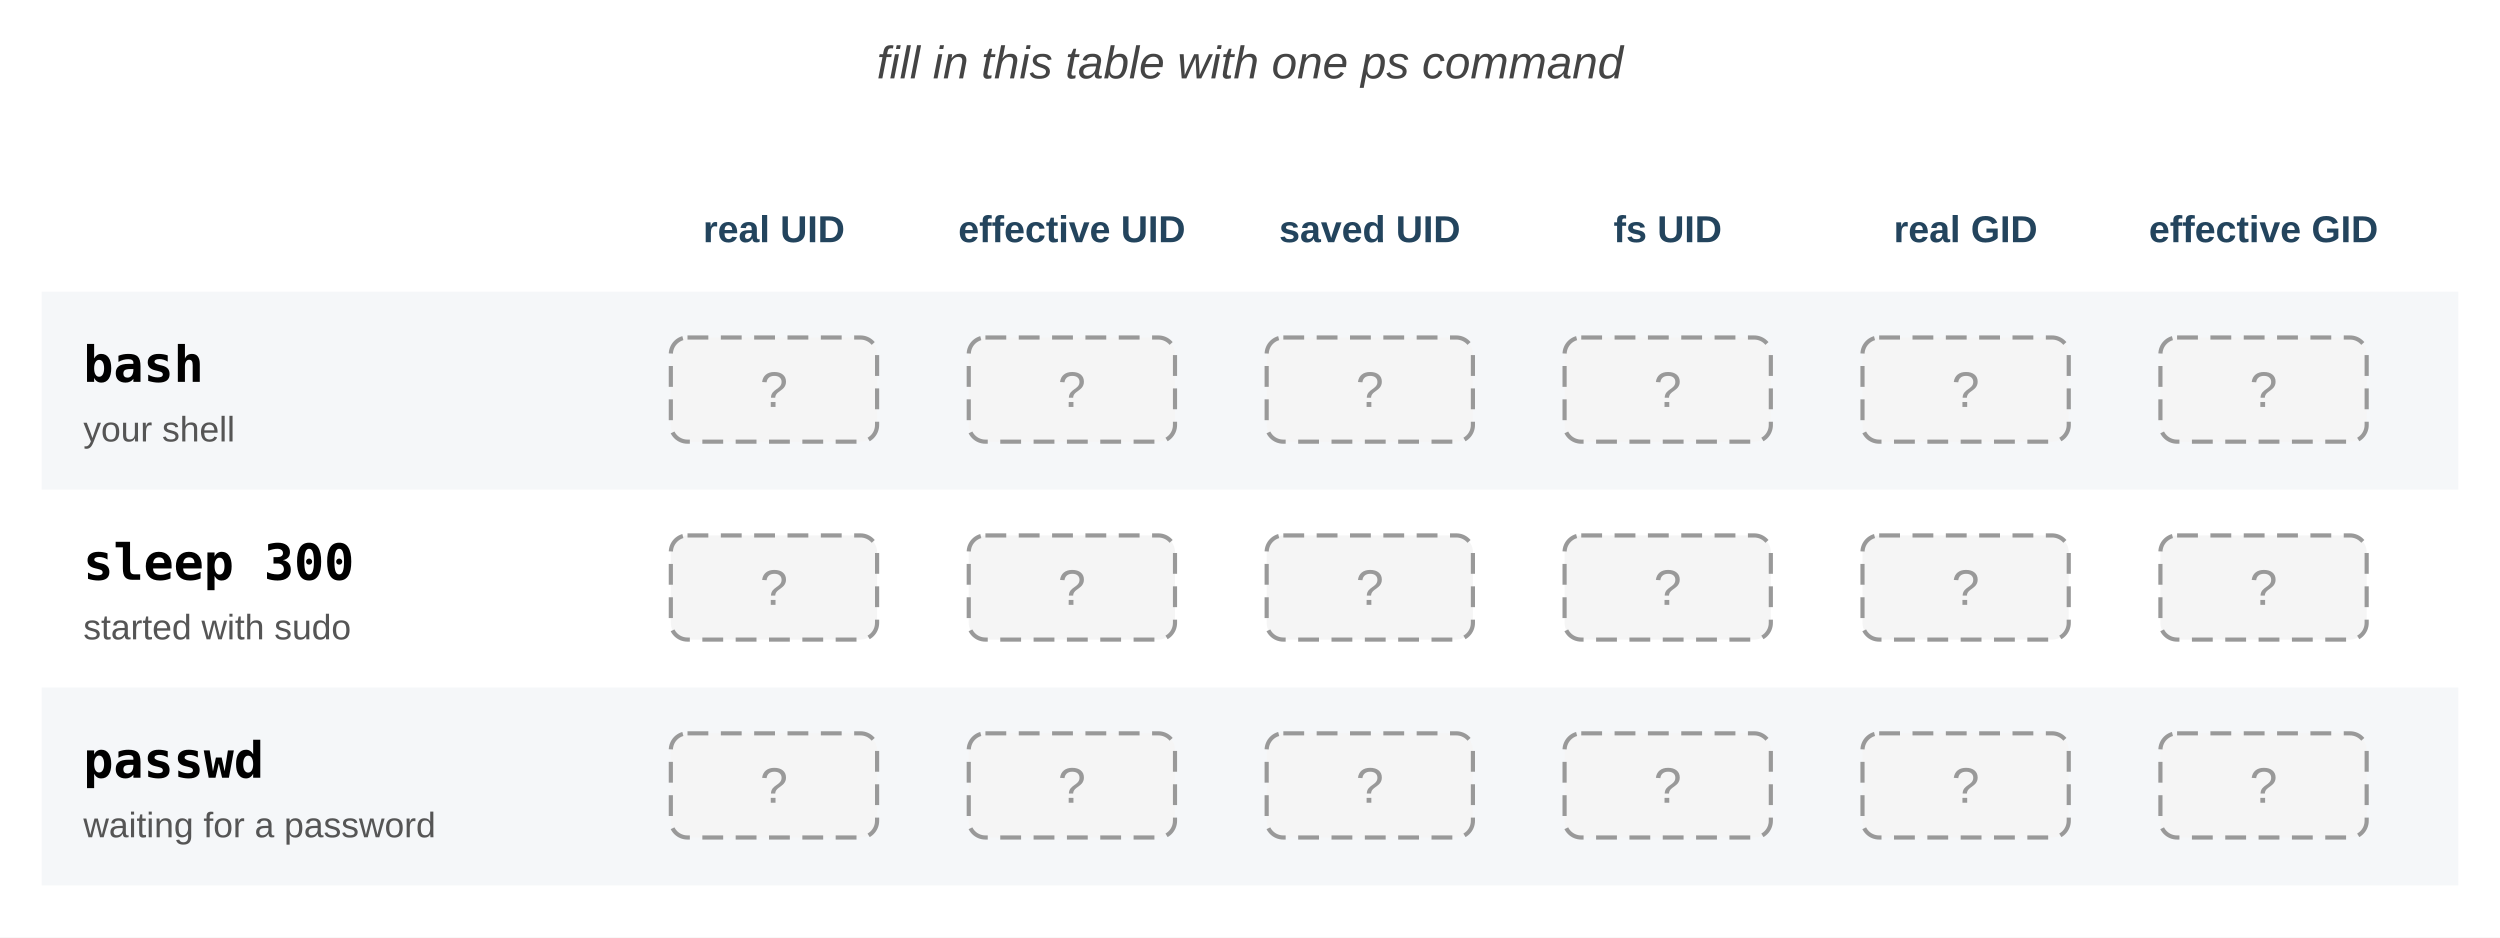
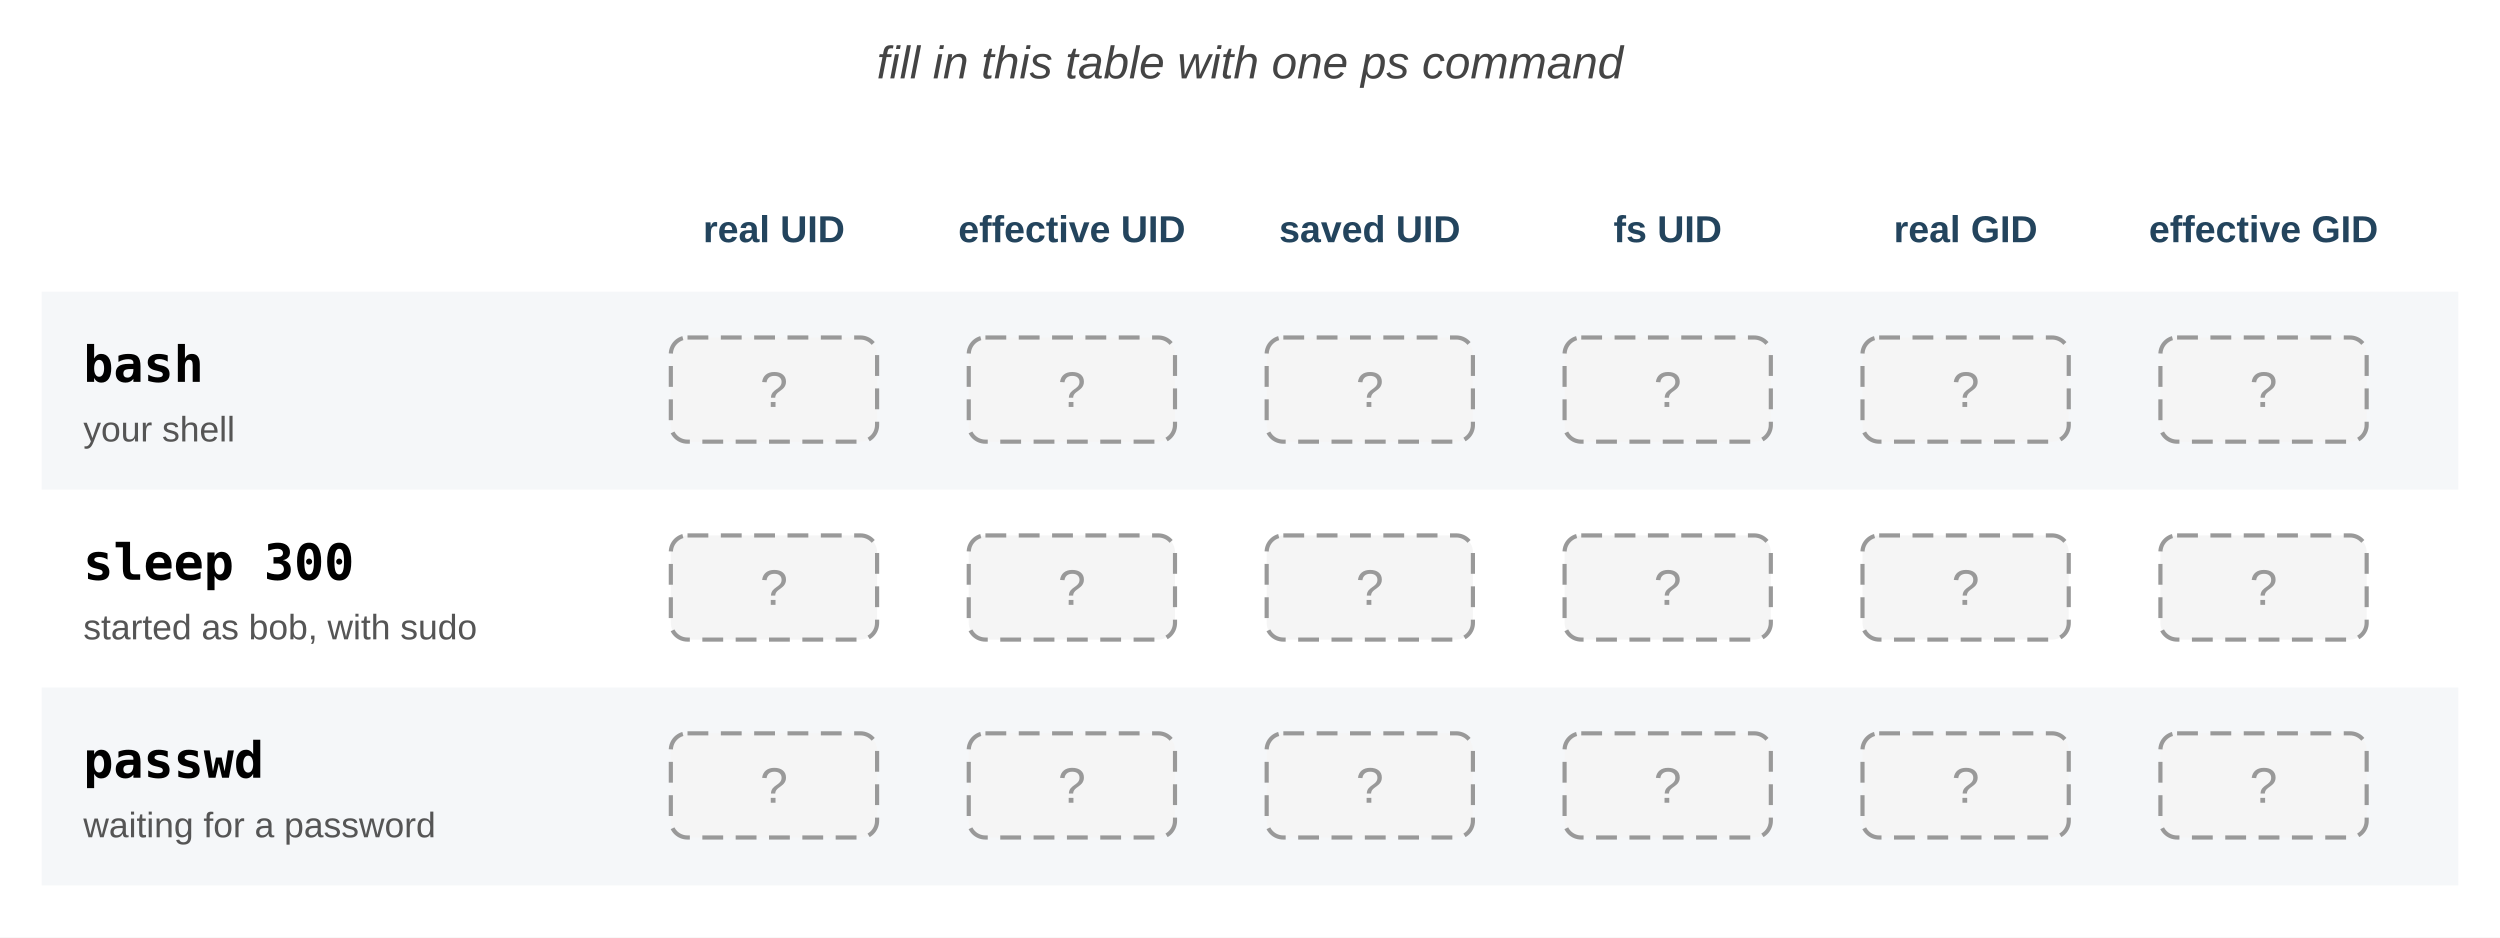
<svg xmlns="http://www.w3.org/2000/svg" width="1200" height="450" viewBox="0 0 1200 450">
  <defs />
  <rect width="100%" height="100%" fill="#ffffff" />
  <text x="600" y="30" font-family="Liberation Sans, Helvetica, Arial, sans-serif" font-size="22" fill="#444" text-anchor="middle" dominant-baseline="central" xml:space="preserve" font-style="italic">fill in this table with one ps command</text>
  <text x="371.5" y="110" font-family="Liberation Sans, Helvetica, Arial, sans-serif" font-size="18" fill="#23445d" text-anchor="middle" dominant-baseline="central" xml:space="preserve" font-weight="bold">real UID</text>
  <text x="514.5" y="110" font-family="Liberation Sans, Helvetica, Arial, sans-serif" font-size="18" fill="#23445d" text-anchor="middle" dominant-baseline="central" xml:space="preserve" font-weight="bold">effective UID</text>
  <text x="657.5" y="110" font-family="Liberation Sans, Helvetica, Arial, sans-serif" font-size="18" fill="#23445d" text-anchor="middle" dominant-baseline="central" xml:space="preserve" font-weight="bold">saved UID</text>
  <text x="800.5" y="110" font-family="Liberation Sans, Helvetica, Arial, sans-serif" font-size="18" fill="#23445d" text-anchor="middle" dominant-baseline="central" xml:space="preserve" font-weight="bold">fs UID</text>
  <text x="943.5" y="110" font-family="Liberation Sans, Helvetica, Arial, sans-serif" font-size="18" fill="#23445d" text-anchor="middle" dominant-baseline="central" xml:space="preserve" font-weight="bold">real GID</text>
  <text x="1086.5" y="110" font-family="Liberation Sans, Helvetica, Arial, sans-serif" font-size="18" fill="#23445d" text-anchor="middle" dominant-baseline="central" xml:space="preserve" font-weight="bold">effective GID</text>
  <rect x="20" y="140" width="1160" height="95" fill="#f5f7f9" />
  <text x="40" y="175" font-family="DejaVu Sans Mono, Menlo, Consolas, Liberation Mono, monospace" font-size="24" fill="#000" text-anchor="start" dominant-baseline="central" xml:space="preserve" font-weight="bold">bash</text>
  <text x="40" y="206" font-family="Liberation Sans, Helvetica, Arial, sans-serif" font-size="17" fill="#555" text-anchor="start" dominant-baseline="central" xml:space="preserve">your shell</text>
  <rect x="322" y="162" width="99" height="50" rx="8" fill="#f5f5f5" stroke="#999999" stroke-width="2" stroke-dasharray="10 6" />
  <text x="371.5" y="187.0" font-family="Liberation Sans, Helvetica, Arial, sans-serif" font-size="24" fill="#999999" text-anchor="middle" dominant-baseline="central" xml:space="preserve">?</text>
  <rect x="465" y="162" width="99" height="50" rx="8" fill="#f5f5f5" stroke="#999999" stroke-width="2" stroke-dasharray="10 6" />
  <text x="514.5" y="187.0" font-family="Liberation Sans, Helvetica, Arial, sans-serif" font-size="24" fill="#999999" text-anchor="middle" dominant-baseline="central" xml:space="preserve">?</text>
  <rect x="608" y="162" width="99" height="50" rx="8" fill="#f5f5f5" stroke="#999999" stroke-width="2" stroke-dasharray="10 6" />
  <text x="657.5" y="187.0" font-family="Liberation Sans, Helvetica, Arial, sans-serif" font-size="24" fill="#999999" text-anchor="middle" dominant-baseline="central" xml:space="preserve">?</text>
  <rect x="751" y="162" width="99" height="50" rx="8" fill="#f5f5f5" stroke="#999999" stroke-width="2" stroke-dasharray="10 6" />
  <text x="800.5" y="187.0" font-family="Liberation Sans, Helvetica, Arial, sans-serif" font-size="24" fill="#999999" text-anchor="middle" dominant-baseline="central" xml:space="preserve">?</text>
  <rect x="894" y="162" width="99" height="50" rx="8" fill="#f5f5f5" stroke="#999999" stroke-width="2" stroke-dasharray="10 6" />
  <text x="943.5" y="187.0" font-family="Liberation Sans, Helvetica, Arial, sans-serif" font-size="24" fill="#999999" text-anchor="middle" dominant-baseline="central" xml:space="preserve">?</text>
  <rect x="1037" y="162" width="99" height="50" rx="8" fill="#f5f5f5" stroke="#999999" stroke-width="2" stroke-dasharray="10 6" />
  <text x="1086.5" y="187.0" font-family="Liberation Sans, Helvetica, Arial, sans-serif" font-size="24" fill="#999999" text-anchor="middle" dominant-baseline="central" xml:space="preserve">?</text>
  <text x="40" y="270" font-family="DejaVu Sans Mono, Menlo, Consolas, Liberation Mono, monospace" font-size="24" fill="#000" text-anchor="start" dominant-baseline="central" xml:space="preserve" font-weight="bold">sleep 300</text>
-   <text x="40" y="301" font-family="Liberation Sans, Helvetica, Arial, sans-serif" font-size="17" fill="#555" text-anchor="start" dominant-baseline="central" xml:space="preserve">started with sudo</text>
+   <text x="40" y="301" font-family="Liberation Sans, Helvetica, Arial, sans-serif" font-size="17" fill="#555" text-anchor="start" dominant-baseline="central" xml:space="preserve">started as bob, with sudo</text>
  <rect x="322" y="257" width="99" height="50" rx="8" fill="#f5f5f5" stroke="#999999" stroke-width="2" stroke-dasharray="10 6" />
  <text x="371.5" y="282.0" font-family="Liberation Sans, Helvetica, Arial, sans-serif" font-size="24" fill="#999999" text-anchor="middle" dominant-baseline="central" xml:space="preserve">?</text>
  <rect x="465" y="257" width="99" height="50" rx="8" fill="#f5f5f5" stroke="#999999" stroke-width="2" stroke-dasharray="10 6" />
  <text x="514.5" y="282.0" font-family="Liberation Sans, Helvetica, Arial, sans-serif" font-size="24" fill="#999999" text-anchor="middle" dominant-baseline="central" xml:space="preserve">?</text>
  <rect x="608" y="257" width="99" height="50" rx="8" fill="#f5f5f5" stroke="#999999" stroke-width="2" stroke-dasharray="10 6" />
  <text x="657.5" y="282.0" font-family="Liberation Sans, Helvetica, Arial, sans-serif" font-size="24" fill="#999999" text-anchor="middle" dominant-baseline="central" xml:space="preserve">?</text>
  <rect x="751" y="257" width="99" height="50" rx="8" fill="#f5f5f5" stroke="#999999" stroke-width="2" stroke-dasharray="10 6" />
  <text x="800.5" y="282.0" font-family="Liberation Sans, Helvetica, Arial, sans-serif" font-size="24" fill="#999999" text-anchor="middle" dominant-baseline="central" xml:space="preserve">?</text>
  <rect x="894" y="257" width="99" height="50" rx="8" fill="#f5f5f5" stroke="#999999" stroke-width="2" stroke-dasharray="10 6" />
  <text x="943.5" y="282.0" font-family="Liberation Sans, Helvetica, Arial, sans-serif" font-size="24" fill="#999999" text-anchor="middle" dominant-baseline="central" xml:space="preserve">?</text>
  <rect x="1037" y="257" width="99" height="50" rx="8" fill="#f5f5f5" stroke="#999999" stroke-width="2" stroke-dasharray="10 6" />
  <text x="1086.5" y="282.0" font-family="Liberation Sans, Helvetica, Arial, sans-serif" font-size="24" fill="#999999" text-anchor="middle" dominant-baseline="central" xml:space="preserve">?</text>
  <rect x="20" y="330" width="1160" height="95" fill="#f5f7f9" />
  <text x="40" y="365" font-family="DejaVu Sans Mono, Menlo, Consolas, Liberation Mono, monospace" font-size="24" fill="#000" text-anchor="start" dominant-baseline="central" xml:space="preserve" font-weight="bold">passwd</text>
  <text x="40" y="396" font-family="Liberation Sans, Helvetica, Arial, sans-serif" font-size="17" fill="#555" text-anchor="start" dominant-baseline="central" xml:space="preserve">waiting for a password</text>
  <rect x="322" y="352" width="99" height="50" rx="8" fill="#f5f5f5" stroke="#999999" stroke-width="2" stroke-dasharray="10 6" />
  <text x="371.5" y="377.0" font-family="Liberation Sans, Helvetica, Arial, sans-serif" font-size="24" fill="#999999" text-anchor="middle" dominant-baseline="central" xml:space="preserve">?</text>
  <rect x="465" y="352" width="99" height="50" rx="8" fill="#f5f5f5" stroke="#999999" stroke-width="2" stroke-dasharray="10 6" />
  <text x="514.5" y="377.0" font-family="Liberation Sans, Helvetica, Arial, sans-serif" font-size="24" fill="#999999" text-anchor="middle" dominant-baseline="central" xml:space="preserve">?</text>
  <rect x="608" y="352" width="99" height="50" rx="8" fill="#f5f5f5" stroke="#999999" stroke-width="2" stroke-dasharray="10 6" />
  <text x="657.5" y="377.0" font-family="Liberation Sans, Helvetica, Arial, sans-serif" font-size="24" fill="#999999" text-anchor="middle" dominant-baseline="central" xml:space="preserve">?</text>
  <rect x="751" y="352" width="99" height="50" rx="8" fill="#f5f5f5" stroke="#999999" stroke-width="2" stroke-dasharray="10 6" />
  <text x="800.5" y="377.0" font-family="Liberation Sans, Helvetica, Arial, sans-serif" font-size="24" fill="#999999" text-anchor="middle" dominant-baseline="central" xml:space="preserve">?</text>
  <rect x="894" y="352" width="99" height="50" rx="8" fill="#f5f5f5" stroke="#999999" stroke-width="2" stroke-dasharray="10 6" />
  <text x="943.5" y="377.0" font-family="Liberation Sans, Helvetica, Arial, sans-serif" font-size="24" fill="#999999" text-anchor="middle" dominant-baseline="central" xml:space="preserve">?</text>
  <rect x="1037" y="352" width="99" height="50" rx="8" fill="#f5f5f5" stroke="#999999" stroke-width="2" stroke-dasharray="10 6" />
  <text x="1086.5" y="377.0" font-family="Liberation Sans, Helvetica, Arial, sans-serif" font-size="24" fill="#999999" text-anchor="middle" dominant-baseline="central" xml:space="preserve">?</text>
</svg>
